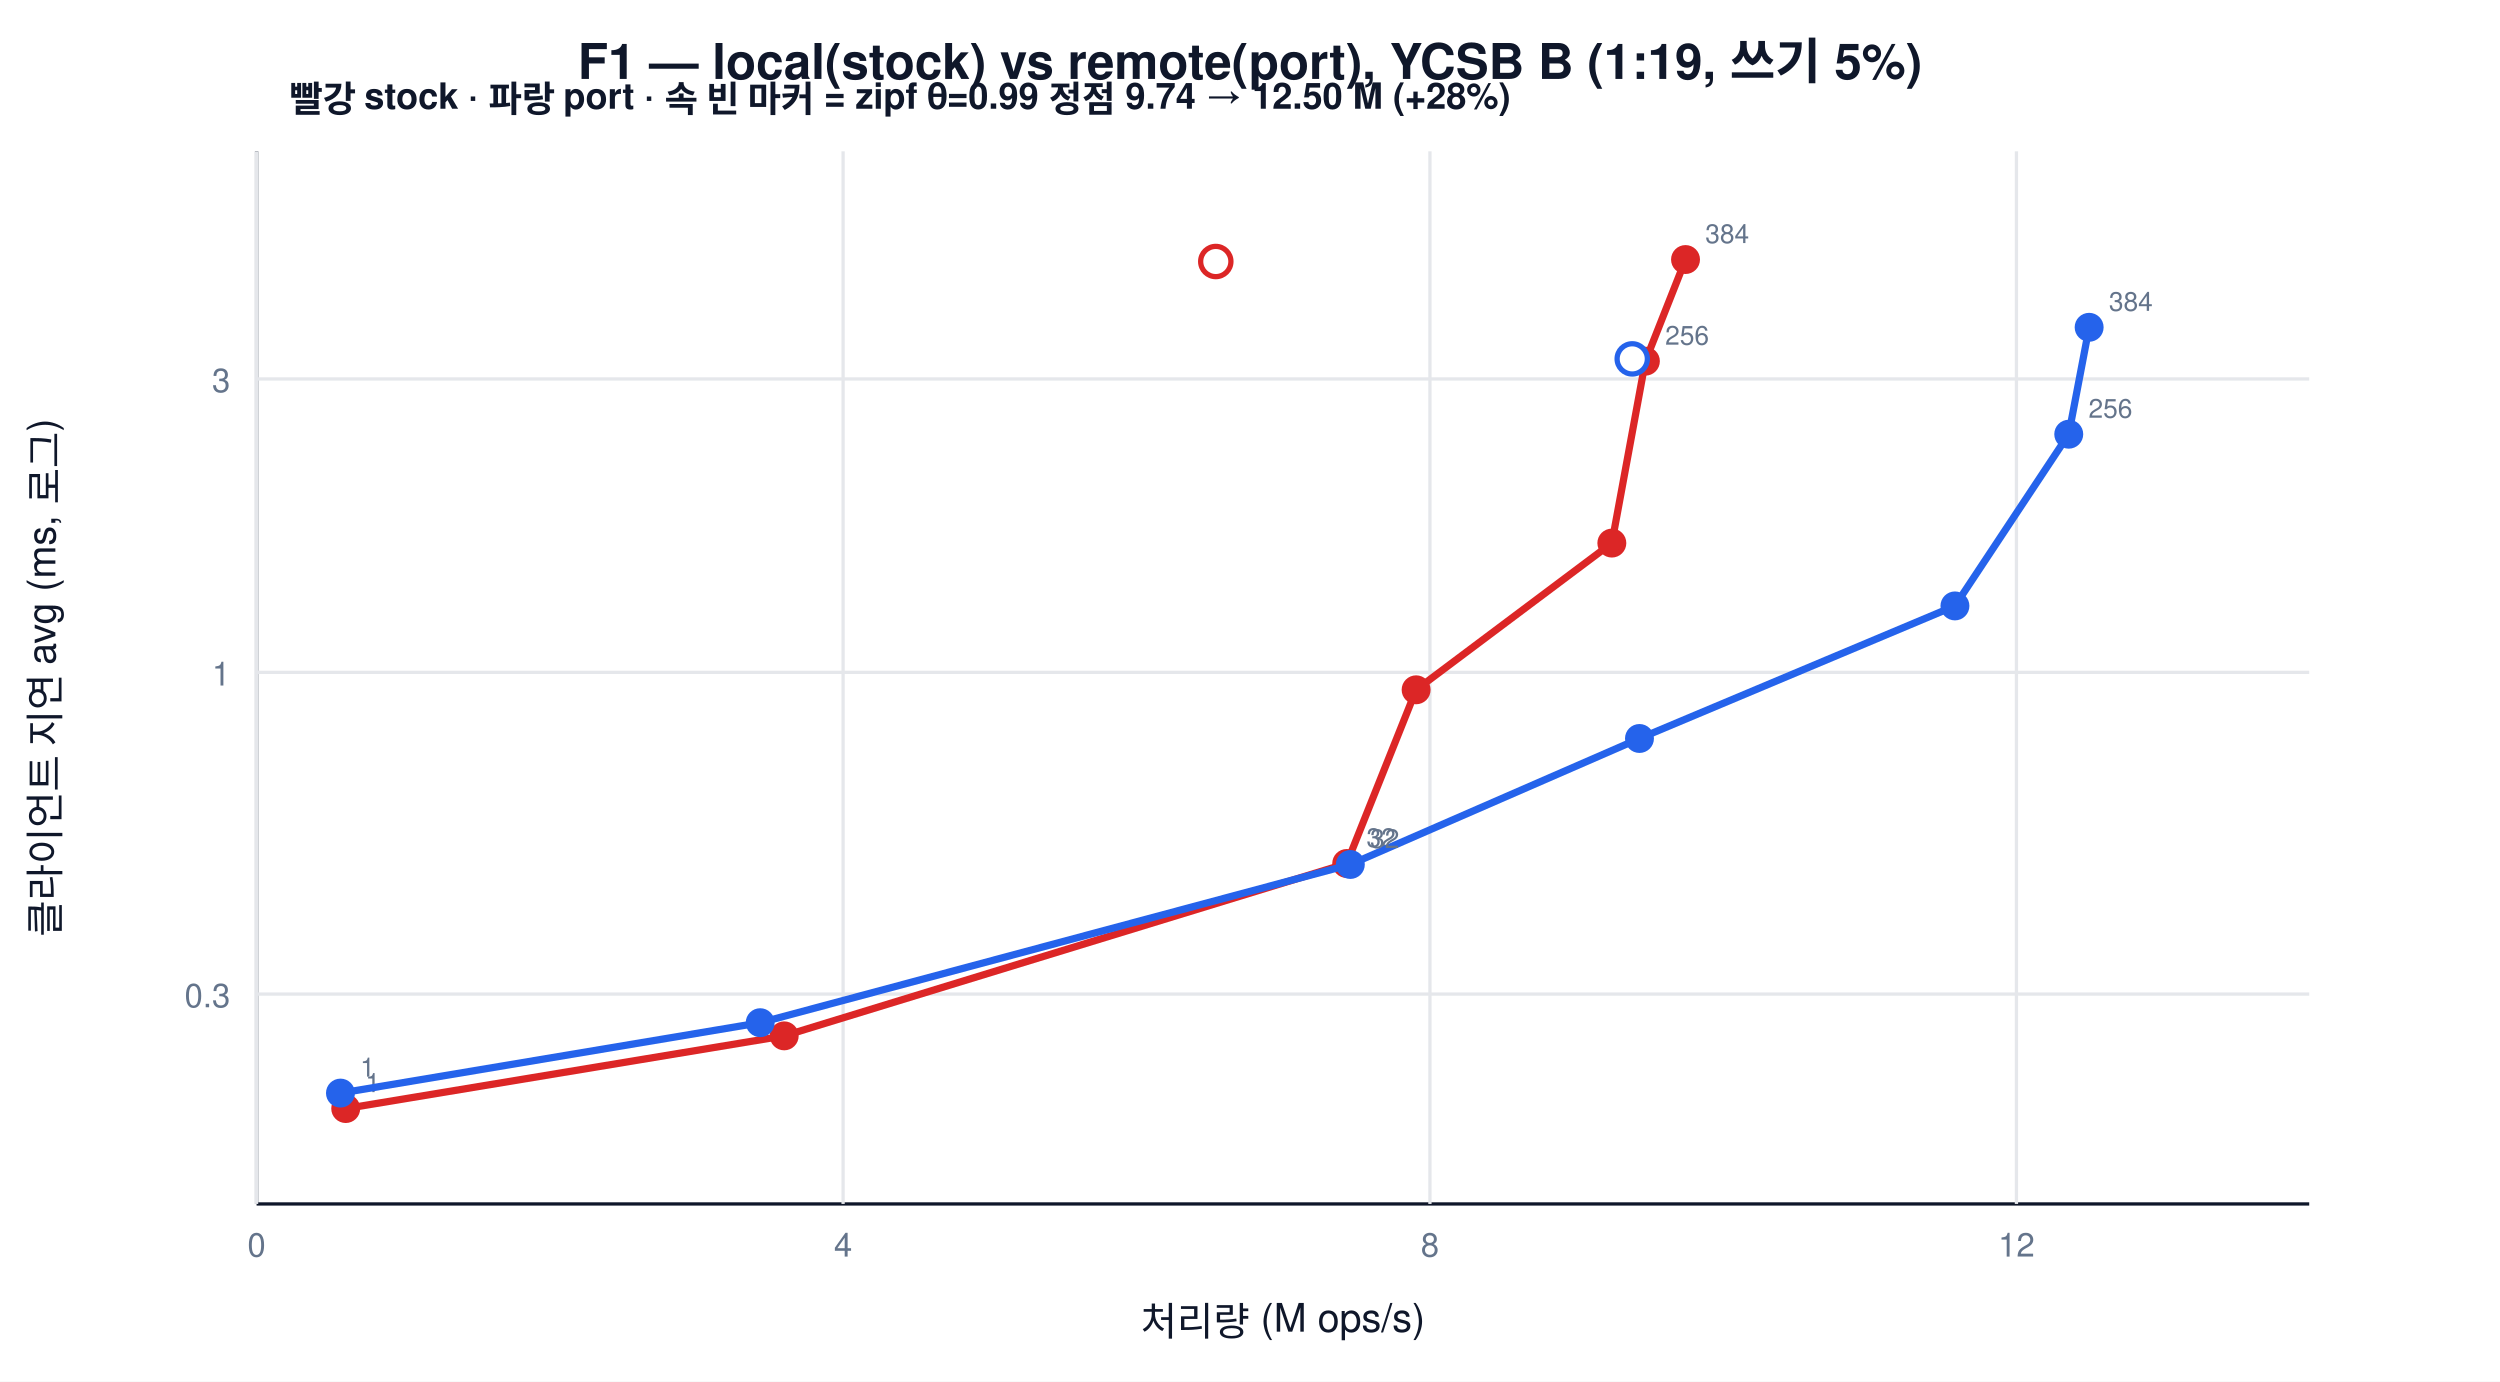
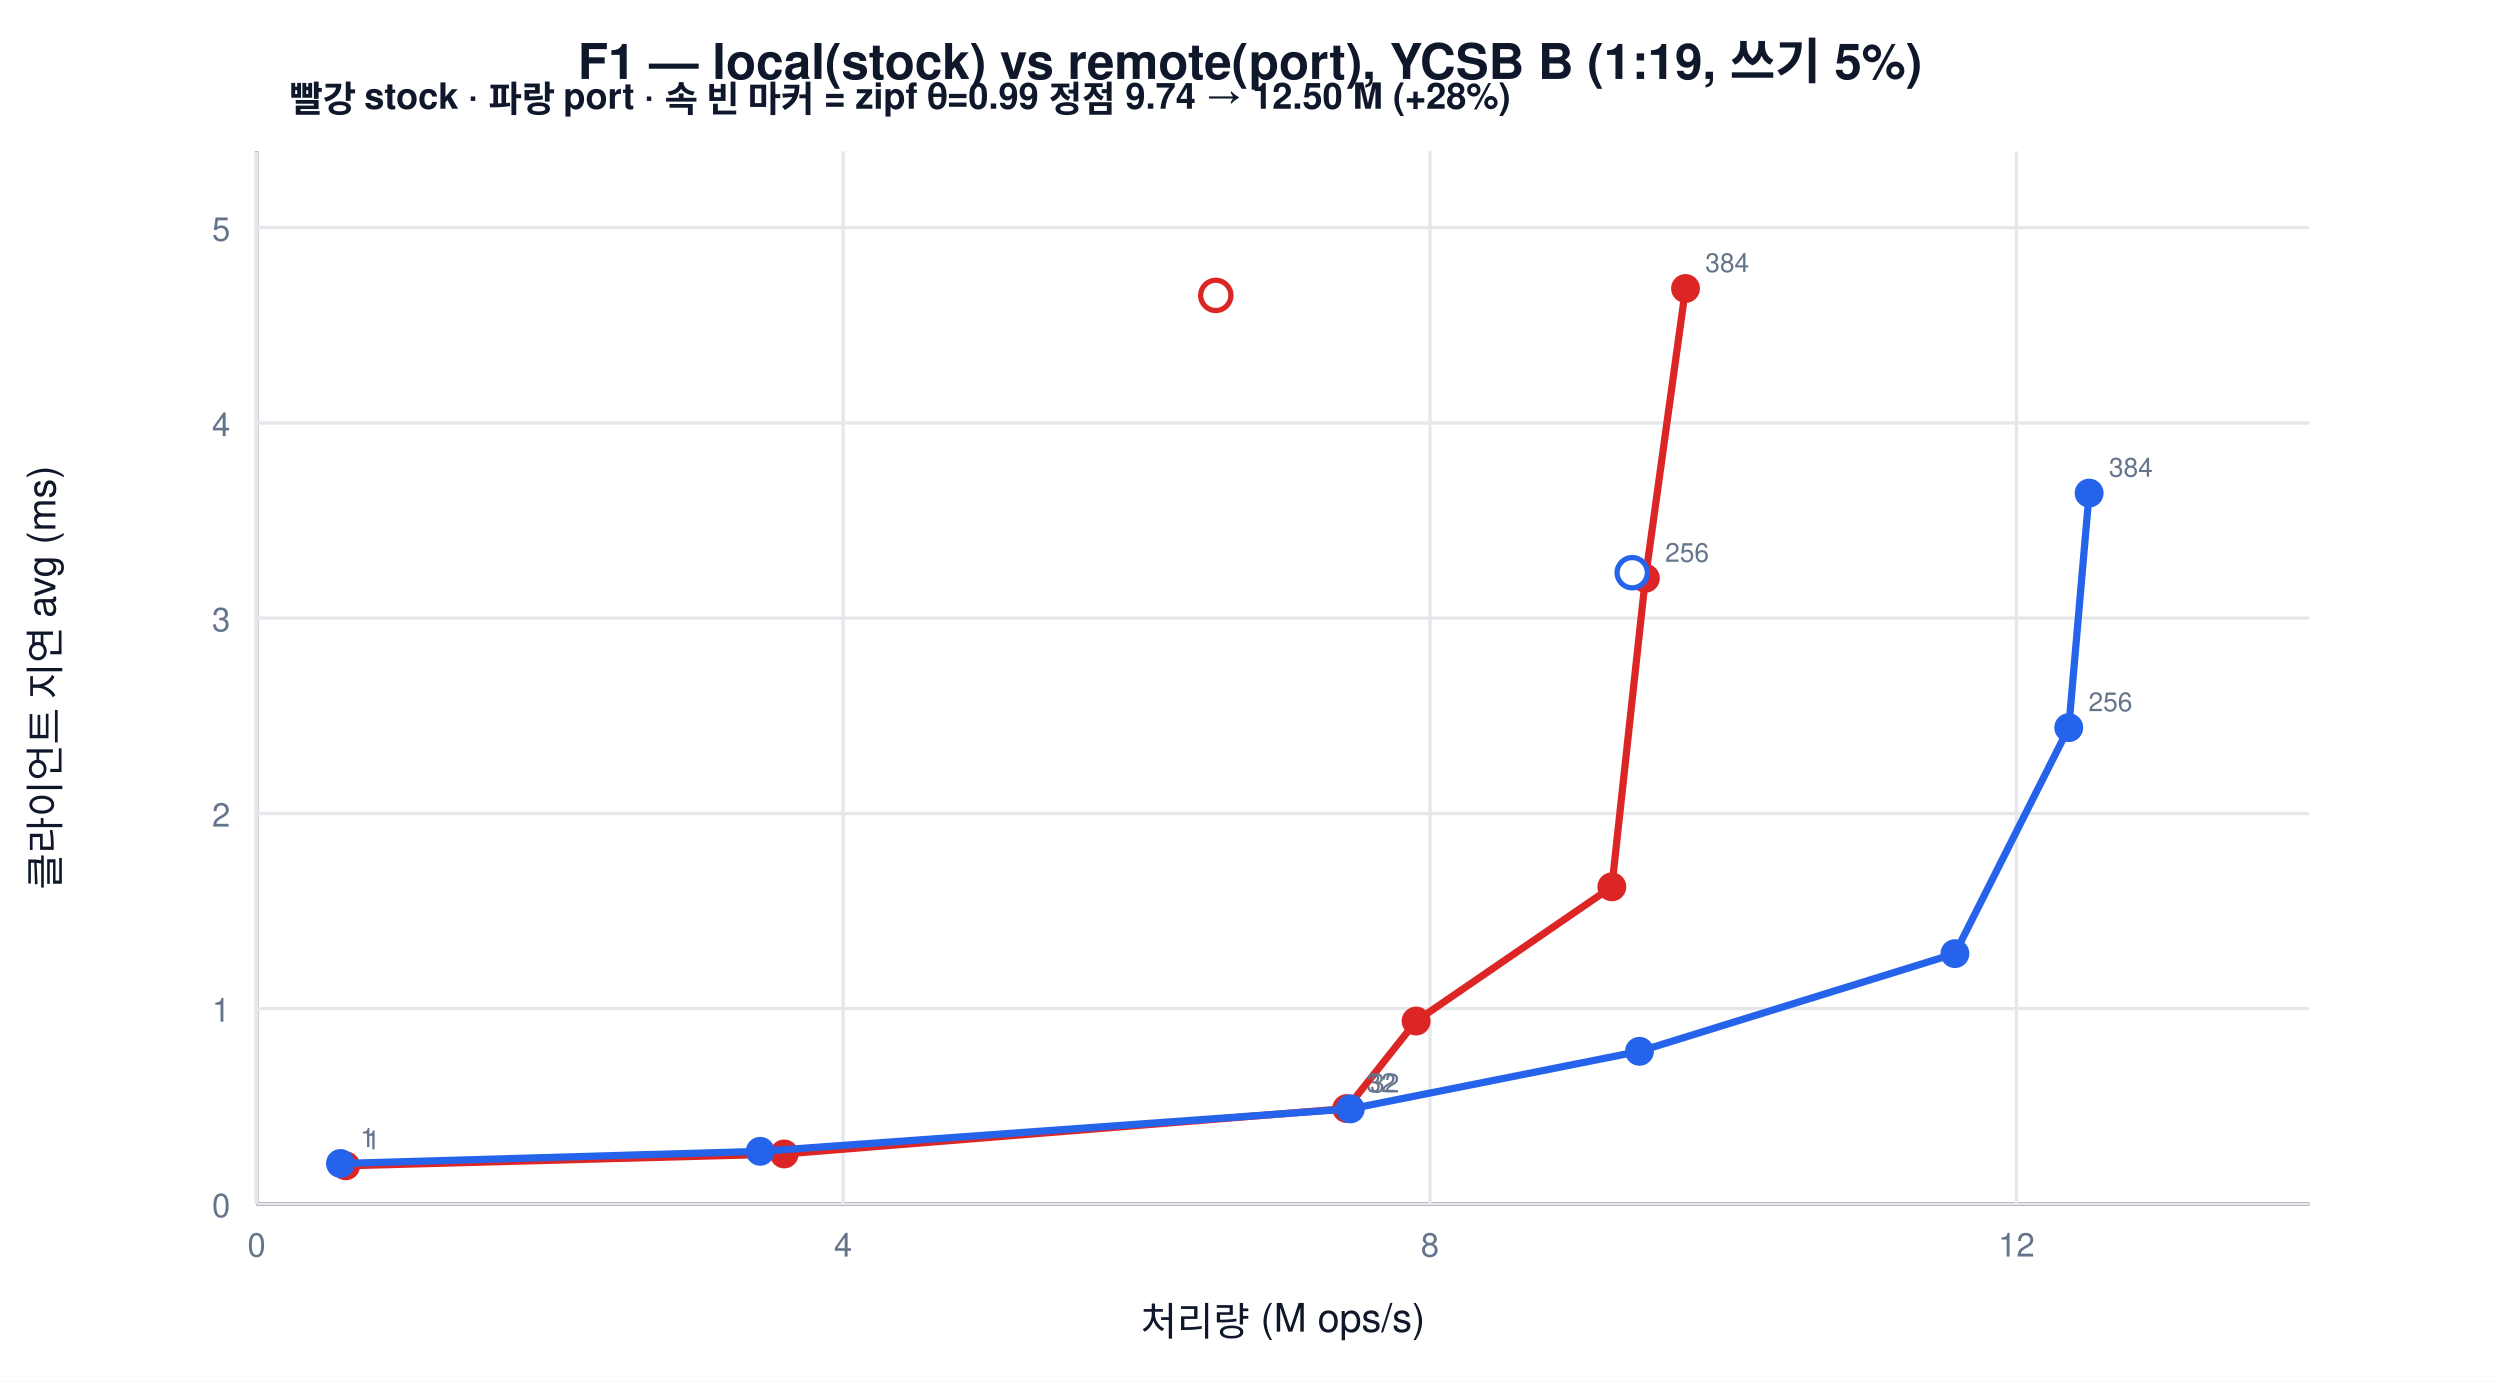
<svg xmlns="http://www.w3.org/2000/svg" width="760" height="420" viewBox="0 0 760 420" font-family="Helvetica,Arial,sans-serif">
  <rect width="760" height="420" fill="white" />
  <text x="380.0" y="24.0" font-size="15" fill="#0f172a" text-anchor="middle" font-weight="600">F1 — local(stock) vs remote(port), YCSB B (1:19, 쓰기 5%)</text>
  <line x1="78.0" y1="366.0" x2="702.0" y2="366.0" stroke="#0f172a" stroke-width="1" />
  <line x1="78.0" y1="46.0" x2="78.0" y2="366.0" stroke="#0f172a" stroke-width="1" />
  <text x="390.0" y="406.0" font-size="12" fill="#0f172a" text-anchor="middle" font-weight="400">처리량 (M ops/s)</text>
-   <text x="18" y="206.0" font-size="12" fill="#0f172a" text-anchor="middle" transform="rotate(-90 18 206.0)">클라이언트 지연 avg (ms, 로그)</text>
-   <line x1="78.0" y1="302.2" x2="702.0" y2="302.2" stroke="#e5e7eb" stroke-width="1" />
-   <text x="70.0" y="306.2" font-size="10" fill="#64748b" text-anchor="end" font-weight="400">0.3</text>
-   <line x1="78.0" y1="204.4" x2="702.0" y2="204.4" stroke="#e5e7eb" stroke-width="1" />
-   <text x="70.0" y="208.4" font-size="10" fill="#64748b" text-anchor="end" font-weight="400">1</text>
-   <line x1="78.0" y1="115.2" x2="702.0" y2="115.2" stroke="#e5e7eb" stroke-width="1" />
-   <text x="70.0" y="119.2" font-size="10" fill="#64748b" text-anchor="end" font-weight="400">3</text>
+   <text x="18" y="206.0" font-size="12" fill="#0f172a" text-anchor="middle" transform="rotate(-90 18 206.0)">클라이언트 지연 avg (ms)</text>
+   <line x1="78.0" y1="366.0" x2="702.0" y2="366.0" stroke="#e5e7eb" stroke-width="1" />
+   <text x="70.0" y="370.0" font-size="10" fill="#64748b" text-anchor="end" font-weight="400">0</text>
+   <line x1="78.0" y1="306.6" x2="702.0" y2="306.6" stroke="#e5e7eb" stroke-width="1" />
+   <text x="70.0" y="310.6" font-size="10" fill="#64748b" text-anchor="end" font-weight="400">1</text>
+   <line x1="78.0" y1="247.3" x2="702.0" y2="247.3" stroke="#e5e7eb" stroke-width="1" />
+   <text x="70.0" y="251.3" font-size="10" fill="#64748b" text-anchor="end" font-weight="400">2</text>
+   <line x1="78.0" y1="187.9" x2="702.0" y2="187.9" stroke="#e5e7eb" stroke-width="1" />
+   <text x="70.0" y="191.9" font-size="10" fill="#64748b" text-anchor="end" font-weight="400">3</text>
+   <line x1="78.0" y1="128.6" x2="702.0" y2="128.6" stroke="#e5e7eb" stroke-width="1" />
+   <text x="70.0" y="132.6" font-size="10" fill="#64748b" text-anchor="end" font-weight="400">4</text>
+   <line x1="78.0" y1="69.2" x2="702.0" y2="69.2" stroke="#e5e7eb" stroke-width="1" />
+   <text x="70.0" y="73.2" font-size="10" fill="#64748b" text-anchor="end" font-weight="400">5</text>
  <line x1="78.0" y1="46.0" x2="78.0" y2="366.0" stroke="#e5e7eb" stroke-width="1" />
  <text x="78.0" y="382.0" font-size="10" fill="#64748b" text-anchor="middle" font-weight="400">0</text>
  <line x1="256.3" y1="46.0" x2="256.3" y2="366.0" stroke="#e5e7eb" stroke-width="1" />
  <text x="256.3" y="382.0" font-size="10" fill="#64748b" text-anchor="middle" font-weight="400">4</text>
  <line x1="434.7" y1="46.0" x2="434.7" y2="366.0" stroke="#e5e7eb" stroke-width="1" />
  <text x="434.7" y="382.0" font-size="10" fill="#64748b" text-anchor="middle" font-weight="400">8</text>
  <line x1="613.0" y1="46.0" x2="613.0" y2="366.0" stroke="#e5e7eb" stroke-width="1" />
  <text x="613.0" y="382.0" font-size="10" fill="#64748b" text-anchor="middle" font-weight="400">12</text>
-   <path d="M 105.1,337.0 L 238.4,314.9 L 409.4,262.5 L 430.5,209.7 L 490.0,165.1 L 500.2,109.8 L 512.4,78.9" fill="none" stroke="#dc2626" stroke-width="2.2" />
-   <circle cx="105.1" cy="337.0" r="3.6" fill="#dc2626" stroke="#dc2626" stroke-width="1.6" />
-   <text x="111.1" y="332.0" font-size="8" fill="#64748b" text-anchor="start" font-weight="400">1</text>
-   <circle cx="238.4" cy="314.9" r="3.6" fill="#dc2626" stroke="#dc2626" stroke-width="1.6" />
-   <circle cx="409.4" cy="262.5" r="3.6" fill="#dc2626" stroke="#dc2626" stroke-width="1.6" />
-   <text x="415.4" y="257.5" font-size="8" fill="#64748b" text-anchor="start" font-weight="400">32</text>
-   <circle cx="430.5" cy="209.7" r="3.6" fill="#dc2626" stroke="#dc2626" stroke-width="1.6" />
-   <circle cx="490.0" cy="165.1" r="3.6" fill="#dc2626" stroke="#dc2626" stroke-width="1.6" />
-   <circle cx="500.2" cy="109.8" r="3.6" fill="#dc2626" stroke="#dc2626" stroke-width="1.6" />
-   <text x="506.2" y="104.8" font-size="8" fill="#64748b" text-anchor="start" font-weight="400">256</text>
-   <circle cx="512.4" cy="78.9" r="3.6" fill="#dc2626" stroke="#dc2626" stroke-width="1.6" />
-   <text x="518.4" y="73.9" font-size="8" fill="#64748b" text-anchor="start" font-weight="400">384</text>
-   <circle cx="369.6" cy="79.5" r="4.6" fill="white" stroke="#dc2626" stroke-width="1.6" />
-   <path d="M 103.5,332.3 L 231.1,310.9 L 410.5,262.8 L 498.4,224.5 L 594.3,184.2 L 628.9,132.0 L 635.1,99.5" fill="none" stroke="#2563eb" stroke-width="2.2" />
-   <circle cx="103.5" cy="332.3" r="3.6" fill="#2563eb" stroke="#2563eb" stroke-width="1.6" />
-   <text x="109.5" y="327.3" font-size="8" fill="#64748b" text-anchor="start" font-weight="400">1</text>
-   <circle cx="231.1" cy="310.9" r="3.6" fill="#2563eb" stroke="#2563eb" stroke-width="1.6" />
-   <circle cx="410.5" cy="262.8" r="3.6" fill="#2563eb" stroke="#2563eb" stroke-width="1.6" />
-   <text x="416.5" y="257.8" font-size="8" fill="#64748b" text-anchor="start" font-weight="400">32</text>
-   <circle cx="498.4" cy="224.5" r="3.6" fill="#2563eb" stroke="#2563eb" stroke-width="1.6" />
-   <circle cx="594.3" cy="184.2" r="3.6" fill="#2563eb" stroke="#2563eb" stroke-width="1.6" />
-   <circle cx="628.9" cy="132.0" r="3.6" fill="#2563eb" stroke="#2563eb" stroke-width="1.6" />
-   <text x="634.9" y="127.0" font-size="8" fill="#64748b" text-anchor="start" font-weight="400">256</text>
-   <circle cx="635.1" cy="99.5" r="3.6" fill="#2563eb" stroke="#2563eb" stroke-width="1.6" />
-   <text x="641.1" y="94.5" font-size="8" fill="#64748b" text-anchor="start" font-weight="400">384</text>
-   <circle cx="496.2" cy="109.1" r="4.6" fill="white" stroke="#2563eb" stroke-width="1.6" />
+   <path d="M 105.1,354.4 L 238.4,350.8 L 409.4,337.0 L 430.5,310.4 L 490.0,269.6 L 500.2,175.8 L 512.4,87.7" fill="none" stroke="#dc2626" stroke-width="2.2" />
+   <circle cx="105.1" cy="354.4" r="3.6" fill="#dc2626" stroke="#dc2626" stroke-width="1.6" />
+   <text x="111.1" y="349.4" font-size="8" fill="#64748b" text-anchor="start" font-weight="400">1</text>
+   <circle cx="238.4" cy="350.8" r="3.6" fill="#dc2626" stroke="#dc2626" stroke-width="1.6" />
+   <circle cx="409.4" cy="337.0" r="3.6" fill="#dc2626" stroke="#dc2626" stroke-width="1.6" />
+   <text x="415.4" y="332.0" font-size="8" fill="#64748b" text-anchor="start" font-weight="400">32</text>
+   <circle cx="430.5" cy="310.4" r="3.6" fill="#dc2626" stroke="#dc2626" stroke-width="1.6" />
+   <circle cx="490.0" cy="269.6" r="3.6" fill="#dc2626" stroke="#dc2626" stroke-width="1.6" />
+   <circle cx="500.2" cy="175.8" r="3.6" fill="#dc2626" stroke="#dc2626" stroke-width="1.6" />
+   <text x="506.2" y="170.8" font-size="8" fill="#64748b" text-anchor="start" font-weight="400">256</text>
+   <circle cx="512.4" cy="87.7" r="3.6" fill="#dc2626" stroke="#dc2626" stroke-width="1.6" />
+   <text x="518.4" y="82.7" font-size="8" fill="#64748b" text-anchor="start" font-weight="400">384</text>
+   <circle cx="369.6" cy="89.8" r="4.6" fill="white" stroke="#dc2626" stroke-width="1.6" />
+   <path d="M 103.5,353.7 L 231.1,350.0 L 410.5,337.1 L 498.4,319.6 L 594.3,289.9 L 628.9,221.2 L 635.1,149.9" fill="none" stroke="#2563eb" stroke-width="2.2" />
+   <circle cx="103.5" cy="353.7" r="3.6" fill="#2563eb" stroke="#2563eb" stroke-width="1.6" />
+   <text x="109.5" y="348.7" font-size="8" fill="#64748b" text-anchor="start" font-weight="400">1</text>
+   <circle cx="231.1" cy="350.0" r="3.6" fill="#2563eb" stroke="#2563eb" stroke-width="1.6" />
+   <circle cx="410.5" cy="337.1" r="3.6" fill="#2563eb" stroke="#2563eb" stroke-width="1.6" />
+   <text x="416.5" y="332.1" font-size="8" fill="#64748b" text-anchor="start" font-weight="400">32</text>
+   <circle cx="498.4" cy="319.6" r="3.6" fill="#2563eb" stroke="#2563eb" stroke-width="1.6" />
+   <circle cx="594.3" cy="289.9" r="3.6" fill="#2563eb" stroke="#2563eb" stroke-width="1.6" />
+   <circle cx="628.9" cy="221.2" r="3.6" fill="#2563eb" stroke="#2563eb" stroke-width="1.6" />
+   <text x="634.9" y="216.2" font-size="8" fill="#64748b" text-anchor="start" font-weight="400">256</text>
+   <circle cx="635.1" cy="149.9" r="3.6" fill="#2563eb" stroke="#2563eb" stroke-width="1.6" />
+   <text x="641.1" y="144.9" font-size="8" fill="#64748b" text-anchor="start" font-weight="400">384</text>
+   <circle cx="496.2" cy="174.1" r="4.6" fill="white" stroke="#2563eb" stroke-width="1.6" />
  <text x="88.0" y="34.0" font-size="11" fill="#0f172a" text-anchor="start" font-weight="600">빨강 stock · 파랑 port · 속 빈 마커 = zipf θ=0.99    정점 9.74 → 12.50 M (+28%)</text>
</svg>
